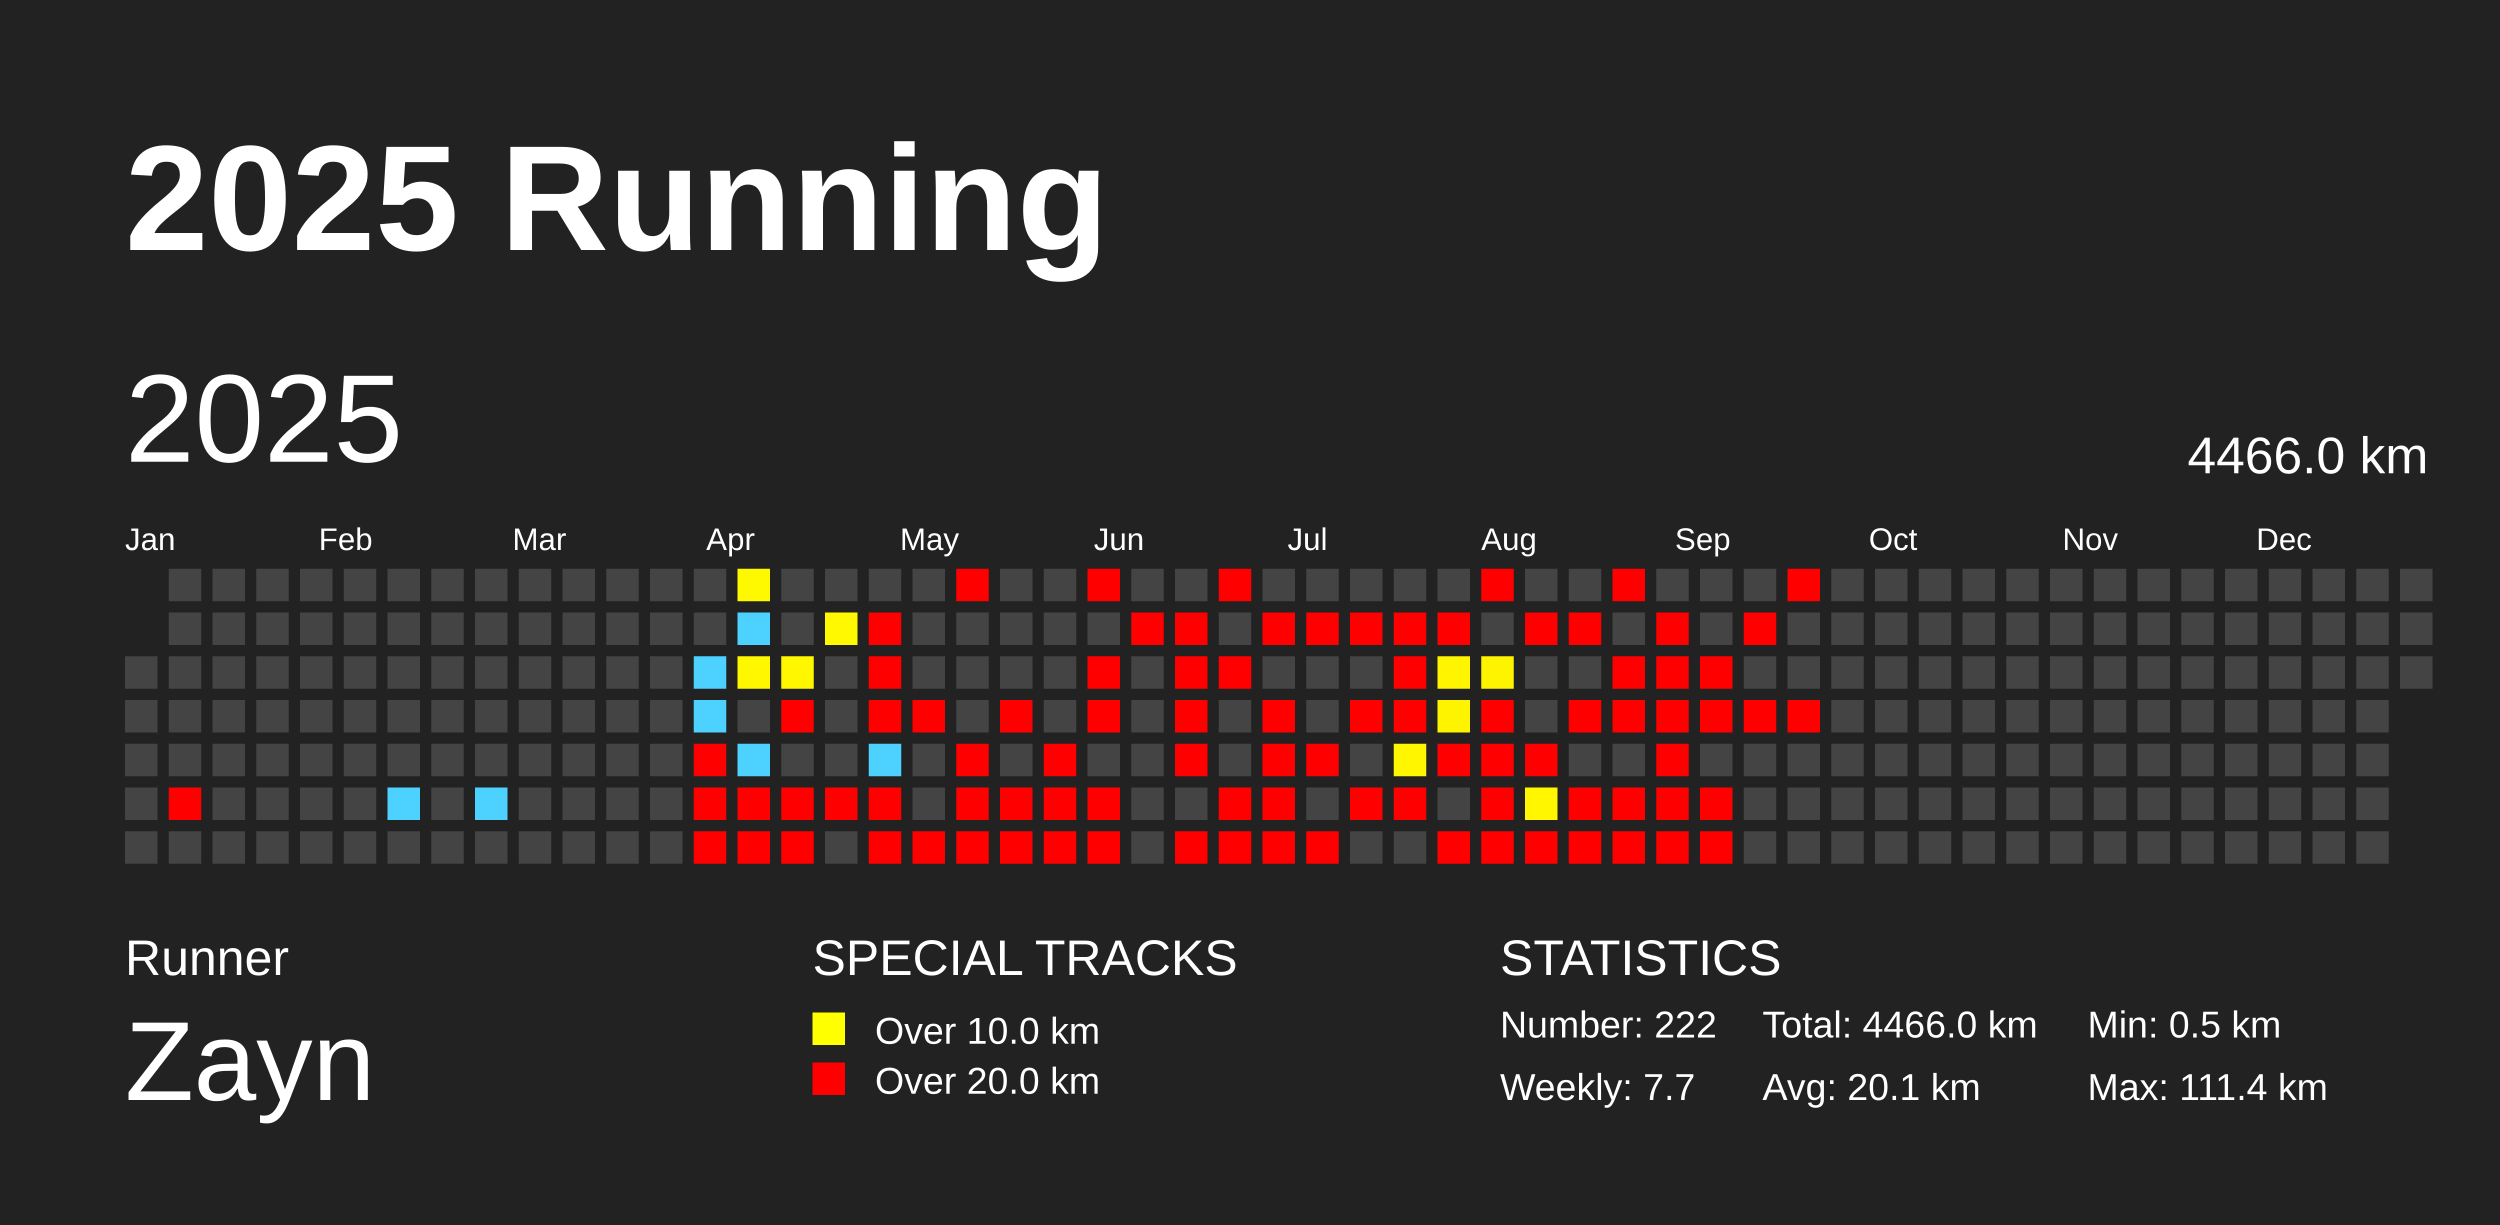
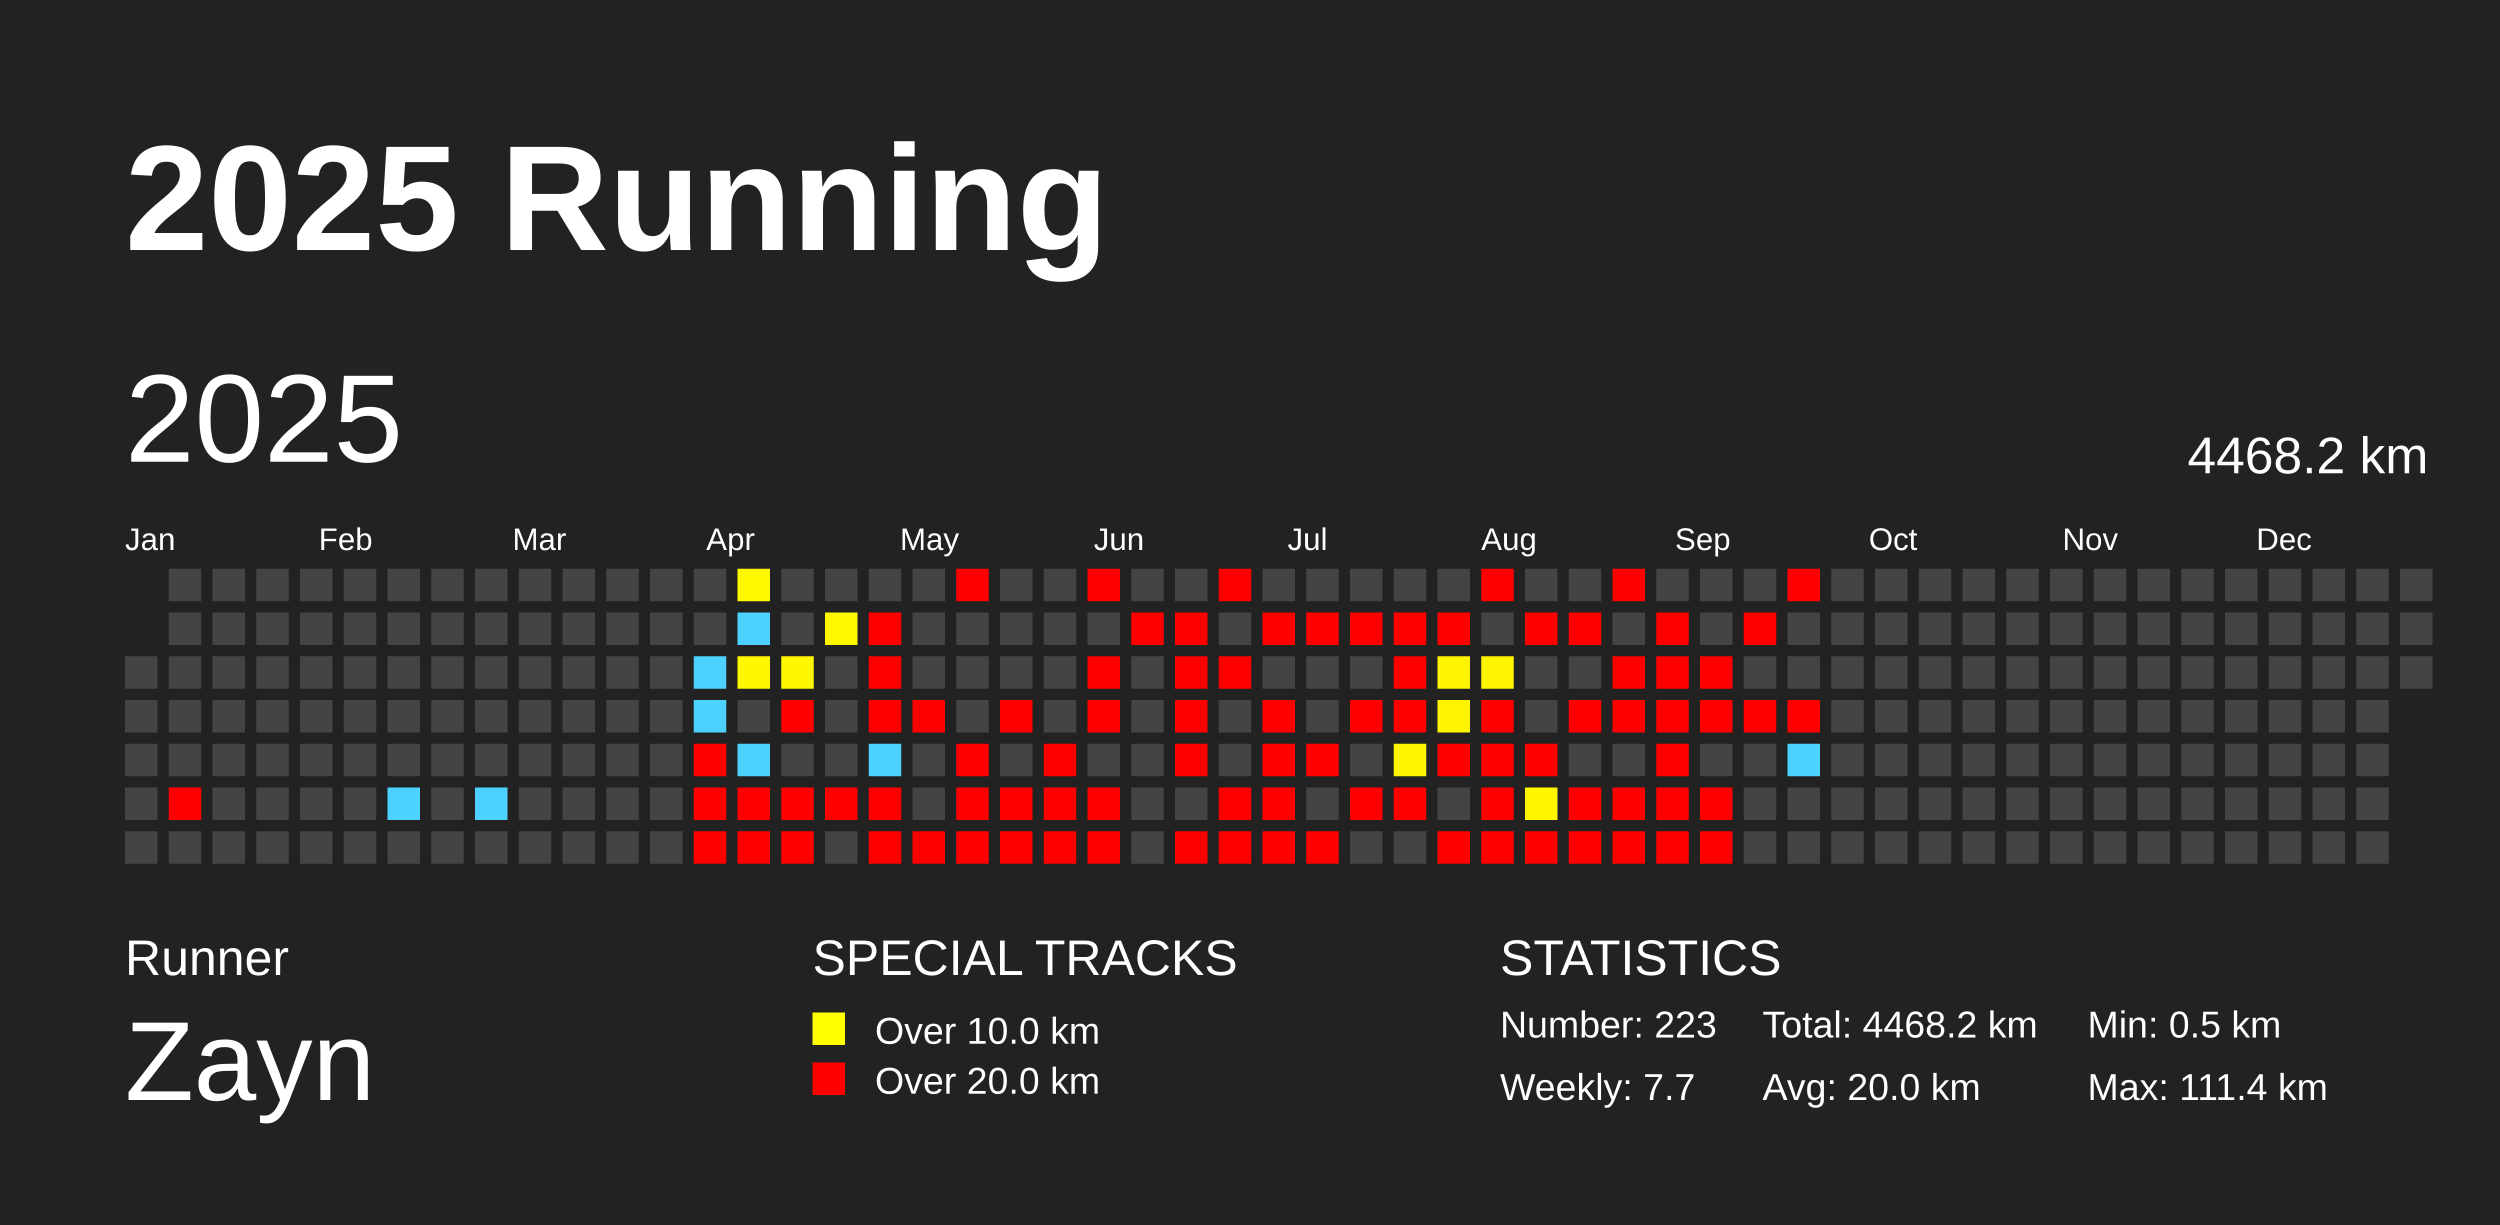
<svg xmlns="http://www.w3.org/2000/svg" baseProfile="full" height="98mm" version="1.1" viewBox="0,0,200,98" width="200mm">
  <defs />
  <rect fill="#222222" height="98" width="200" x="0" y="0" />
  <text fill="#FFFFFF" style="font-size:12px; font-family:Arial; font-weight:bold;" x="10" y="20">2025 Running</text>
  <text fill="#FFFFFF" style="font-size:4px; font-family:Arial" x="10" y="78">Runner</text>
  <text fill="#FFFFFF" style="font-size:9px; font-family:Arial" x="10" y="88">Zayn</text>
  <text fill="#FFFFFF" style="font-size:4px; font-family:Arial" x="65" y="78">SPECIAL TRACKS</text>
  <rect fill="yellow" height="2.6" width="2.6" x="65" y="81" />
  <text fill="#FFFFFF" style="font-size:3px; font-family:Arial" x="70" y="83.5">Over 10.0 km</text>
  <rect fill="red" height="2.6" width="2.6" x="65" y="85" />
  <text fill="#FFFFFF" style="font-size:3px; font-family:Arial" x="70" y="87.5">Over 20.0 km</text>
  <text fill="#FFFFFF" style="font-size:4px; font-family:Arial" x="120" y="78">STATISTICS</text>
-   <text fill="#FFFFFF" style="font-size:3px; font-family:Arial" x="120" y="83">Number: 222</text>
+   <text fill="#FFFFFF" style="font-size:3px; font-family:Arial" x="120" y="83">Number: 223</text>
  <text fill="#FFFFFF" style="font-size:3px; font-family:Arial" x="120" y="88">Weekly: 7.7</text>
-   <text fill="#FFFFFF" style="font-size:3px; font-family:Arial" x="141" y="83">Total: 4466.0 km</text>
-   <text fill="#FFFFFF" style="font-size:3px; font-family:Arial" x="141" y="88">Avg: 20.1 km</text>
+   <text fill="#FFFFFF" style="font-size:3px; font-family:Arial" x="141" y="83">Total: 4468.2 km</text>
+   <text fill="#FFFFFF" style="font-size:3px; font-family:Arial" x="141" y="88">Avg: 20.0 km</text>
  <text fill="#FFFFFF" style="font-size:3px; font-family:Arial" x="167" y="83">Min: 0.5 km</text>
  <text fill="#FFFFFF" style="font-size:3px; font-family:Arial" x="167" y="88">Max: 111.4 km</text>
  <text dominant-baseline="hanging" fill="#FFFFFF" style="font-size:10.0px; font-family:Arial;" x="10" y="30">2025</text>
-   <text dominant-baseline="hanging" fill="#FFFFFF" style="font-size:4.125px; font-family:Arial;" x="175" y="35">4466.0 km</text>
+   <text dominant-baseline="hanging" fill="#FFFFFF" style="font-size:4.125px; font-family:Arial;" x="175" y="35">4468.2 km</text>
  <text fill="#FFFFFF" style="font-size:2.5px; font-family:Arial" x="10.0" y="44">Jan</text>
  <text fill="#FFFFFF" style="font-size:2.5px; font-family:Arial" x="25.5" y="44">Feb</text>
  <text fill="#FFFFFF" style="font-size:2.5px; font-family:Arial" x="41.0" y="44">Mar</text>
  <text fill="#FFFFFF" style="font-size:2.5px; font-family:Arial" x="56.5" y="44">Apr</text>
  <text fill="#FFFFFF" style="font-size:2.5px; font-family:Arial" x="72.0" y="44">May</text>
  <text fill="#FFFFFF" style="font-size:2.5px; font-family:Arial" x="87.5" y="44">Jun</text>
  <text fill="#FFFFFF" style="font-size:2.5px; font-family:Arial" x="103.0" y="44">Jul</text>
  <text fill="#FFFFFF" style="font-size:2.5px; font-family:Arial" x="118.5" y="44">Aug</text>
  <text fill="#FFFFFF" style="font-size:2.5px; font-family:Arial" x="134.0" y="44">Sep</text>
  <text fill="#FFFFFF" style="font-size:2.5px; font-family:Arial" x="149.5" y="44">Oct</text>
  <text fill="#FFFFFF" style="font-size:2.5px; font-family:Arial" x="165.0" y="44">Nov</text>
  <text fill="#FFFFFF" style="font-size:2.5px; font-family:Arial" x="180.5" y="44">Dec</text>
  <rect fill="#444444" height="2.6" width="2.6" x="10.0" y="52.5" />
  <rect fill="#444444" height="2.6" width="2.6" x="10.0" y="56.0" />
  <rect fill="#444444" height="2.6" width="2.6" x="10.0" y="59.5" />
  <rect fill="#444444" height="2.6" width="2.6" x="10.0" y="63.0" />
  <rect fill="#444444" height="2.6" width="2.6" x="10.0" y="66.5" />
  <rect fill="#444444" height="2.6" width="2.6" x="13.5" y="45.5" />
  <rect fill="#444444" height="2.6" width="2.6" x="13.5" y="49.0" />
  <rect fill="#444444" height="2.6" width="2.6" x="13.5" y="52.5" />
  <rect fill="#444444" height="2.6" width="2.6" x="13.5" y="56.0" />
  <rect fill="#444444" height="2.6" width="2.6" x="13.5" y="59.5" />
  <rect fill="red" height="2.6" width="2.6" x="13.5" y="63.0" />
  <rect fill="#444444" height="2.6" width="2.6" x="13.5" y="66.5" />
  <rect fill="#444444" height="2.6" width="2.6" x="17.0" y="45.5" />
  <rect fill="#444444" height="2.6" width="2.6" x="17.0" y="49.0" />
  <rect fill="#444444" height="2.6" width="2.6" x="17.0" y="52.5" />
  <rect fill="#444444" height="2.6" width="2.6" x="17.0" y="56.0" />
  <rect fill="#444444" height="2.6" width="2.6" x="17.0" y="59.5" />
  <rect fill="#444444" height="2.6" width="2.6" x="17.0" y="63.0" />
  <rect fill="#444444" height="2.6" width="2.6" x="17.0" y="66.5" />
  <rect fill="#444444" height="2.6" width="2.6" x="20.5" y="45.5" />
  <rect fill="#444444" height="2.6" width="2.6" x="20.5" y="49.0" />
  <rect fill="#444444" height="2.6" width="2.6" x="20.5" y="52.5" />
  <rect fill="#444444" height="2.6" width="2.6" x="20.5" y="56.0" />
  <rect fill="#444444" height="2.6" width="2.6" x="20.5" y="59.5" />
  <rect fill="#444444" height="2.6" width="2.6" x="20.5" y="63.0" />
  <rect fill="#444444" height="2.6" width="2.6" x="20.5" y="66.5" />
  <rect fill="#444444" height="2.6" width="2.6" x="24.0" y="45.5" />
  <rect fill="#444444" height="2.6" width="2.6" x="24.0" y="49.0" />
  <rect fill="#444444" height="2.6" width="2.6" x="24.0" y="52.5" />
  <rect fill="#444444" height="2.6" width="2.6" x="24.0" y="56.0" />
  <rect fill="#444444" height="2.6" width="2.6" x="24.0" y="59.5" />
  <rect fill="#444444" height="2.6" width="2.6" x="24.0" y="63.0" />
  <rect fill="#444444" height="2.6" width="2.6" x="24.0" y="66.5" />
  <rect fill="#444444" height="2.6" width="2.6" x="27.5" y="45.5" />
  <rect fill="#444444" height="2.6" width="2.6" x="27.5" y="49.0" />
  <rect fill="#444444" height="2.6" width="2.6" x="27.5" y="52.5" />
  <rect fill="#444444" height="2.6" width="2.6" x="27.5" y="56.0" />
  <rect fill="#444444" height="2.6" width="2.6" x="27.5" y="59.5" />
  <rect fill="#444444" height="2.6" width="2.6" x="27.5" y="63.0" />
  <rect fill="#444444" height="2.6" width="2.6" x="27.5" y="66.5" />
  <rect fill="#444444" height="2.6" width="2.6" x="31.0" y="45.5" />
  <rect fill="#444444" height="2.6" width="2.6" x="31.0" y="49.0" />
  <rect fill="#444444" height="2.6" width="2.6" x="31.0" y="52.5" />
  <rect fill="#444444" height="2.6" width="2.6" x="31.0" y="56.0" />
  <rect fill="#444444" height="2.6" width="2.6" x="31.0" y="59.5" />
  <rect fill="#4dd2ff" height="2.6" width="2.6" x="31.0" y="63.0" />
  <rect fill="#444444" height="2.6" width="2.6" x="31.0" y="66.5" />
  <rect fill="#444444" height="2.6" width="2.6" x="34.5" y="45.5" />
  <rect fill="#444444" height="2.6" width="2.6" x="34.5" y="49.0" />
  <rect fill="#444444" height="2.6" width="2.6" x="34.5" y="52.5" />
  <rect fill="#444444" height="2.6" width="2.6" x="34.5" y="56.0" />
  <rect fill="#444444" height="2.6" width="2.6" x="34.5" y="59.5" />
  <rect fill="#444444" height="2.6" width="2.6" x="34.5" y="63.0" />
  <rect fill="#444444" height="2.6" width="2.6" x="34.5" y="66.5" />
  <rect fill="#444444" height="2.6" width="2.6" x="38.0" y="45.5" />
  <rect fill="#444444" height="2.6" width="2.6" x="38.0" y="49.0" />
  <rect fill="#444444" height="2.6" width="2.6" x="38.0" y="52.5" />
  <rect fill="#444444" height="2.6" width="2.6" x="38.0" y="56.0" />
  <rect fill="#444444" height="2.6" width="2.6" x="38.0" y="59.5" />
  <rect fill="#4dd2ff" height="2.6" width="2.6" x="38.0" y="63.0" />
  <rect fill="#444444" height="2.6" width="2.6" x="38.0" y="66.5" />
  <rect fill="#444444" height="2.6" width="2.6" x="41.5" y="45.5" />
  <rect fill="#444444" height="2.6" width="2.6" x="41.5" y="49.0" />
  <rect fill="#444444" height="2.6" width="2.6" x="41.5" y="52.5" />
  <rect fill="#444444" height="2.6" width="2.6" x="41.5" y="56.0" />
  <rect fill="#444444" height="2.6" width="2.6" x="41.5" y="59.5" />
  <rect fill="#444444" height="2.6" width="2.6" x="41.5" y="63.0" />
  <rect fill="#444444" height="2.6" width="2.6" x="41.5" y="66.5" />
  <rect fill="#444444" height="2.6" width="2.6" x="45.0" y="45.5" />
  <rect fill="#444444" height="2.6" width="2.6" x="45.0" y="49.0" />
  <rect fill="#444444" height="2.6" width="2.6" x="45.0" y="52.5" />
  <rect fill="#444444" height="2.6" width="2.6" x="45.0" y="56.0" />
  <rect fill="#444444" height="2.6" width="2.6" x="45.0" y="59.5" />
  <rect fill="#444444" height="2.6" width="2.6" x="45.0" y="63.0" />
  <rect fill="#444444" height="2.6" width="2.6" x="45.0" y="66.5" />
  <rect fill="#444444" height="2.6" width="2.6" x="48.5" y="45.5" />
  <rect fill="#444444" height="2.6" width="2.6" x="48.5" y="49.0" />
  <rect fill="#444444" height="2.6" width="2.6" x="48.5" y="52.5" />
  <rect fill="#444444" height="2.6" width="2.6" x="48.5" y="56.0" />
  <rect fill="#444444" height="2.6" width="2.6" x="48.5" y="59.5" />
  <rect fill="#444444" height="2.6" width="2.6" x="48.5" y="63.0" />
  <rect fill="#444444" height="2.6" width="2.6" x="48.5" y="66.5" />
  <rect fill="#444444" height="2.6" width="2.6" x="52.0" y="45.5" />
  <rect fill="#444444" height="2.6" width="2.6" x="52.0" y="49.0" />
  <rect fill="#444444" height="2.6" width="2.6" x="52.0" y="52.5" />
  <rect fill="#444444" height="2.6" width="2.6" x="52.0" y="56.0" />
  <rect fill="#444444" height="2.6" width="2.6" x="52.0" y="59.5" />
  <rect fill="#444444" height="2.6" width="2.6" x="52.0" y="63.0" />
  <rect fill="#444444" height="2.6" width="2.6" x="52.0" y="66.5" />
  <rect fill="#444444" height="2.6" width="2.6" x="55.5" y="45.5" />
  <rect fill="#444444" height="2.6" width="2.6" x="55.5" y="49.0" />
  <rect fill="#4dd2ff" height="2.6" width="2.6" x="55.5" y="52.5" />
  <rect fill="#4dd2ff" height="2.6" width="2.6" x="55.5" y="56.0" />
  <rect fill="red" height="2.6" width="2.6" x="55.5" y="59.5" />
  <rect fill="red" height="2.6" width="2.6" x="55.5" y="63.0" />
  <rect fill="red" height="2.6" width="2.6" x="55.5" y="66.5" />
  <rect fill="#fff900" height="2.6" width="2.6" x="59.0" y="45.5" />
  <rect fill="#4dd2ff" height="2.6" width="2.6" x="59.0" y="49.0" />
  <rect fill="#fff700" height="2.6" width="2.6" x="59.0" y="52.5" />
  <rect fill="#444444" height="2.6" width="2.6" x="59.0" y="56.0" />
  <rect fill="#4dd2ff" height="2.6" width="2.6" x="59.0" y="59.5" />
  <rect fill="red" height="2.6" width="2.6" x="59.0" y="63.0" />
  <rect fill="red" height="2.6" width="2.6" x="59.0" y="66.5" />
  <rect fill="#444444" height="2.6" width="2.6" x="62.5" y="45.5" />
  <rect fill="#444444" height="2.6" width="2.6" x="62.5" y="49.0" />
  <rect fill="#fff700" height="2.6" width="2.6" x="62.5" y="52.5" />
  <rect fill="red" height="2.6" width="2.6" x="62.5" y="56.0" />
  <rect fill="#444444" height="2.6" width="2.6" x="62.5" y="59.5" />
  <rect fill="red" height="2.6" width="2.6" x="62.5" y="63.0" />
  <rect fill="red" height="2.6" width="2.6" x="62.5" y="66.5" />
  <rect fill="#444444" height="2.6" width="2.6" x="66.0" y="45.5" />
  <rect fill="#fff800" height="2.6" width="2.6" x="66.0" y="49.0" />
  <rect fill="#444444" height="2.6" width="2.6" x="66.0" y="52.5" />
  <rect fill="#444444" height="2.6" width="2.6" x="66.0" y="56.0" />
  <rect fill="#444444" height="2.6" width="2.6" x="66.0" y="59.5" />
  <rect fill="red" height="2.6" width="2.6" x="66.0" y="63.0" />
  <rect fill="#444444" height="2.6" width="2.6" x="66.0" y="66.5" />
  <rect fill="#444444" height="2.6" width="2.6" x="69.5" y="45.5" />
  <rect fill="red" height="2.6" width="2.6" x="69.5" y="49.0" />
  <rect fill="red" height="2.6" width="2.6" x="69.5" y="52.5" />
  <rect fill="red" height="2.6" width="2.6" x="69.5" y="56.0" />
  <rect fill="#4dd2ff" height="2.6" width="2.6" x="69.5" y="59.5" />
  <rect fill="red" height="2.6" width="2.6" x="69.5" y="63.0" />
  <rect fill="red" height="2.6" width="2.6" x="69.5" y="66.5" />
  <rect fill="#444444" height="2.6" width="2.6" x="73.0" y="45.5" />
  <rect fill="#444444" height="2.6" width="2.6" x="73.0" y="49.0" />
  <rect fill="#444444" height="2.6" width="2.6" x="73.0" y="52.5" />
  <rect fill="red" height="2.6" width="2.6" x="73.0" y="56.0" />
  <rect fill="#444444" height="2.6" width="2.6" x="73.0" y="59.5" />
  <rect fill="#444444" height="2.6" width="2.6" x="73.0" y="63.0" />
  <rect fill="red" height="2.6" width="2.6" x="73.0" y="66.5" />
  <rect fill="red" height="2.6" width="2.6" x="76.5" y="45.5" />
  <rect fill="#444444" height="2.6" width="2.6" x="76.5" y="49.0" />
  <rect fill="#444444" height="2.6" width="2.6" x="76.5" y="52.5" />
  <rect fill="#444444" height="2.6" width="2.6" x="76.5" y="56.0" />
  <rect fill="red" height="2.6" width="2.6" x="76.5" y="59.5" />
  <rect fill="red" height="2.6" width="2.6" x="76.5" y="63.0" />
  <rect fill="red" height="2.6" width="2.6" x="76.5" y="66.5" />
  <rect fill="#444444" height="2.6" width="2.6" x="80.0" y="45.5" />
  <rect fill="#444444" height="2.6" width="2.6" x="80.0" y="49.0" />
  <rect fill="#444444" height="2.6" width="2.6" x="80.0" y="52.5" />
  <rect fill="red" height="2.6" width="2.6" x="80.0" y="56.0" />
  <rect fill="#444444" height="2.6" width="2.6" x="80.0" y="59.5" />
  <rect fill="red" height="2.6" width="2.6" x="80.0" y="63.0" />
  <rect fill="red" height="2.6" width="2.6" x="80.0" y="66.5" />
  <rect fill="#444444" height="2.6" width="2.6" x="83.5" y="45.5" />
  <rect fill="#444444" height="2.6" width="2.6" x="83.5" y="49.0" />
  <rect fill="#444444" height="2.6" width="2.6" x="83.5" y="52.5" />
  <rect fill="#444444" height="2.6" width="2.6" x="83.5" y="56.0" />
  <rect fill="red" height="2.6" width="2.6" x="83.5" y="59.5" />
  <rect fill="red" height="2.6" width="2.6" x="83.5" y="63.0" />
  <rect fill="red" height="2.6" width="2.6" x="83.5" y="66.5" />
  <rect fill="red" height="2.6" width="2.6" x="87.0" y="45.5" />
  <rect fill="#444444" height="2.6" width="2.6" x="87.0" y="49.0" />
  <rect fill="red" height="2.6" width="2.6" x="87.0" y="52.5" />
  <rect fill="red" height="2.6" width="2.6" x="87.0" y="56.0" />
  <rect fill="#444444" height="2.6" width="2.6" x="87.0" y="59.5" />
  <rect fill="red" height="2.6" width="2.6" x="87.0" y="63.0" />
  <rect fill="red" height="2.6" width="2.6" x="87.0" y="66.5" />
  <rect fill="#444444" height="2.6" width="2.6" x="90.5" y="45.5" />
  <rect fill="red" height="2.6" width="2.6" x="90.5" y="49.0" />
  <rect fill="#444444" height="2.6" width="2.6" x="90.5" y="52.5" />
  <rect fill="#444444" height="2.6" width="2.6" x="90.5" y="56.0" />
  <rect fill="#444444" height="2.6" width="2.6" x="90.5" y="59.5" />
  <rect fill="#444444" height="2.6" width="2.6" x="90.5" y="63.0" />
  <rect fill="#444444" height="2.6" width="2.6" x="90.5" y="66.5" />
  <rect fill="#444444" height="2.6" width="2.6" x="94.0" y="45.5" />
  <rect fill="red" height="2.6" width="2.6" x="94.0" y="49.0" />
  <rect fill="red" height="2.6" width="2.6" x="94.0" y="52.5" />
  <rect fill="red" height="2.6" width="2.6" x="94.0" y="56.0" />
  <rect fill="red" height="2.6" width="2.6" x="94.0" y="59.5" />
  <rect fill="#444444" height="2.6" width="2.6" x="94.0" y="63.0" />
  <rect fill="red" height="2.6" width="2.6" x="94.0" y="66.5" />
  <rect fill="red" height="2.6" width="2.6" x="97.5" y="45.5" />
  <rect fill="#444444" height="2.6" width="2.6" x="97.5" y="49.0" />
  <rect fill="red" height="2.6" width="2.6" x="97.5" y="52.5" />
  <rect fill="#444444" height="2.6" width="2.6" x="97.5" y="56.0" />
  <rect fill="#444444" height="2.6" width="2.6" x="97.5" y="59.5" />
  <rect fill="red" height="2.6" width="2.6" x="97.5" y="63.0" />
  <rect fill="red" height="2.6" width="2.6" x="97.5" y="66.5" />
  <rect fill="#444444" height="2.6" width="2.6" x="101.0" y="45.5" />
  <rect fill="red" height="2.6" width="2.6" x="101.0" y="49.0" />
  <rect fill="#444444" height="2.6" width="2.6" x="101.0" y="52.5" />
  <rect fill="red" height="2.6" width="2.6" x="101.0" y="56.0" />
  <rect fill="red" height="2.6" width="2.6" x="101.0" y="59.5" />
  <rect fill="red" height="2.6" width="2.6" x="101.0" y="63.0" />
  <rect fill="red" height="2.6" width="2.6" x="101.0" y="66.5" />
  <rect fill="#444444" height="2.6" width="2.6" x="104.5" y="45.5" />
  <rect fill="red" height="2.6" width="2.6" x="104.5" y="49.0" />
  <rect fill="#444444" height="2.6" width="2.6" x="104.5" y="52.5" />
  <rect fill="#444444" height="2.6" width="2.6" x="104.5" y="56.0" />
  <rect fill="red" height="2.6" width="2.6" x="104.5" y="59.5" />
  <rect fill="#444444" height="2.6" width="2.6" x="104.5" y="63.0" />
  <rect fill="red" height="2.6" width="2.6" x="104.5" y="66.5" />
  <rect fill="#444444" height="2.6" width="2.6" x="108.0" y="45.5" />
  <rect fill="red" height="2.6" width="2.6" x="108.0" y="49.0" />
  <rect fill="#444444" height="2.6" width="2.6" x="108.0" y="52.5" />
  <rect fill="red" height="2.6" width="2.6" x="108.0" y="56.0" />
  <rect fill="#444444" height="2.6" width="2.6" x="108.0" y="59.5" />
  <rect fill="red" height="2.6" width="2.6" x="108.0" y="63.0" />
  <rect fill="#444444" height="2.6" width="2.6" x="108.0" y="66.5" />
  <rect fill="#444444" height="2.6" width="2.6" x="111.5" y="45.5" />
  <rect fill="red" height="2.6" width="2.6" x="111.5" y="49.0" />
  <rect fill="red" height="2.6" width="2.6" x="111.5" y="52.5" />
  <rect fill="red" height="2.6" width="2.6" x="111.5" y="56.0" />
  <rect fill="#fff600" height="2.6" width="2.6" x="111.5" y="59.5" />
  <rect fill="red" height="2.6" width="2.6" x="111.5" y="63.0" />
  <rect fill="#444444" height="2.6" width="2.6" x="111.5" y="66.5" />
  <rect fill="#444444" height="2.6" width="2.6" x="115.0" y="45.5" />
  <rect fill="red" height="2.6" width="2.6" x="115.0" y="49.0" />
  <rect fill="#fff500" height="2.6" width="2.6" x="115.0" y="52.5" />
  <rect fill="#fff400" height="2.6" width="2.6" x="115.0" y="56.0" />
  <rect fill="red" height="2.6" width="2.6" x="115.0" y="59.5" />
  <rect fill="#444444" height="2.6" width="2.6" x="115.0" y="63.0" />
  <rect fill="red" height="2.6" width="2.6" x="115.0" y="66.5" />
  <rect fill="red" height="2.6" width="2.6" x="118.5" y="45.5" />
  <rect fill="#444444" height="2.6" width="2.6" x="118.5" y="49.0" />
  <rect fill="#fff400" height="2.6" width="2.6" x="118.5" y="52.5" />
  <rect fill="red" height="2.6" width="2.6" x="118.5" y="56.0" />
  <rect fill="red" height="2.6" width="2.6" x="118.5" y="59.5" />
  <rect fill="red" height="2.6" width="2.6" x="118.5" y="63.0" />
  <rect fill="red" height="2.6" width="2.6" x="118.5" y="66.5" />
  <rect fill="#444444" height="2.6" width="2.6" x="122.0" y="45.5" />
  <rect fill="red" height="2.6" width="2.6" x="122.0" y="49.0" />
  <rect fill="#444444" height="2.6" width="2.6" x="122.0" y="52.5" />
  <rect fill="#444444" height="2.6" width="2.6" x="122.0" y="56.0" />
  <rect fill="red" height="2.6" width="2.6" x="122.0" y="59.5" />
  <rect fill="#fff600" height="2.6" width="2.6" x="122.0" y="63.0" />
  <rect fill="red" height="2.6" width="2.6" x="122.0" y="66.5" />
  <rect fill="#444444" height="2.6" width="2.6" x="125.5" y="45.5" />
  <rect fill="red" height="2.6" width="2.6" x="125.5" y="49.0" />
  <rect fill="#444444" height="2.6" width="2.6" x="125.5" y="52.5" />
  <rect fill="red" height="2.6" width="2.6" x="125.5" y="56.0" />
  <rect fill="#444444" height="2.6" width="2.6" x="125.5" y="59.5" />
  <rect fill="red" height="2.6" width="2.6" x="125.5" y="63.0" />
  <rect fill="red" height="2.6" width="2.6" x="125.5" y="66.5" />
  <rect fill="red" height="2.6" width="2.6" x="129.0" y="45.5" />
  <rect fill="#444444" height="2.6" width="2.6" x="129.0" y="49.0" />
  <rect fill="red" height="2.6" width="2.6" x="129.0" y="52.5" />
  <rect fill="red" height="2.6" width="2.6" x="129.0" y="56.0" />
  <rect fill="#444444" height="2.6" width="2.6" x="129.0" y="59.5" />
  <rect fill="red" height="2.6" width="2.6" x="129.0" y="63.0" />
  <rect fill="red" height="2.6" width="2.6" x="129.0" y="66.5" />
  <rect fill="#444444" height="2.6" width="2.6" x="132.5" y="45.5" />
  <rect fill="red" height="2.6" width="2.6" x="132.5" y="49.0" />
  <rect fill="red" height="2.6" width="2.6" x="132.5" y="52.5" />
  <rect fill="red" height="2.6" width="2.6" x="132.5" y="56.0" />
  <rect fill="red" height="2.6" width="2.6" x="132.5" y="59.5" />
  <rect fill="red" height="2.6" width="2.6" x="132.5" y="63.0" />
  <rect fill="red" height="2.6" width="2.6" x="132.5" y="66.5" />
  <rect fill="#444444" height="2.6" width="2.6" x="136.0" y="45.5" />
  <rect fill="#444444" height="2.6" width="2.6" x="136.0" y="49.0" />
  <rect fill="red" height="2.6" width="2.6" x="136.0" y="52.5" />
  <rect fill="red" height="2.6" width="2.6" x="136.0" y="56.0" />
  <rect fill="#444444" height="2.6" width="2.6" x="136.0" y="59.5" />
  <rect fill="red" height="2.6" width="2.6" x="136.0" y="63.0" />
  <rect fill="red" height="2.6" width="2.6" x="136.0" y="66.5" />
  <rect fill="#444444" height="2.6" width="2.6" x="139.5" y="45.5" />
  <rect fill="red" height="2.6" width="2.6" x="139.5" y="49.0" />
  <rect fill="#444444" height="2.6" width="2.6" x="139.5" y="52.5" />
  <rect fill="red" height="2.6" width="2.6" x="139.5" y="56.0" />
  <rect fill="#444444" height="2.6" width="2.6" x="139.5" y="59.5" />
  <rect fill="#444444" height="2.6" width="2.6" x="139.5" y="63.0" />
  <rect fill="#444444" height="2.6" width="2.6" x="139.5" y="66.5" />
  <rect fill="red" height="2.6" width="2.6" x="143.0" y="45.5" />
  <rect fill="#444444" height="2.6" width="2.6" x="143.0" y="49.0" />
  <rect fill="#444444" height="2.6" width="2.6" x="143.0" y="52.5" />
  <rect fill="red" height="2.6" width="2.6" x="143.0" y="56.0" />
-   <rect fill="#444444" height="2.6" width="2.6" x="143.0" y="59.5" />
+   <rect fill="#4dd2ff" height="2.6" width="2.6" x="143.0" y="59.5" />
  <rect fill="#444444" height="2.6" width="2.6" x="143.0" y="63.0" />
  <rect fill="#444444" height="2.6" width="2.6" x="143.0" y="66.5" />
  <rect fill="#444444" height="2.6" width="2.6" x="146.5" y="45.5" />
  <rect fill="#444444" height="2.6" width="2.6" x="146.5" y="49.0" />
  <rect fill="#444444" height="2.6" width="2.6" x="146.5" y="52.5" />
  <rect fill="#444444" height="2.6" width="2.6" x="146.5" y="56.0" />
  <rect fill="#444444" height="2.6" width="2.6" x="146.5" y="59.5" />
  <rect fill="#444444" height="2.6" width="2.6" x="146.5" y="63.0" />
  <rect fill="#444444" height="2.6" width="2.6" x="146.5" y="66.5" />
  <rect fill="#444444" height="2.6" width="2.6" x="150.0" y="45.5" />
  <rect fill="#444444" height="2.6" width="2.6" x="150.0" y="49.0" />
  <rect fill="#444444" height="2.6" width="2.6" x="150.0" y="52.5" />
  <rect fill="#444444" height="2.6" width="2.6" x="150.0" y="56.0" />
  <rect fill="#444444" height="2.6" width="2.6" x="150.0" y="59.5" />
  <rect fill="#444444" height="2.6" width="2.6" x="150.0" y="63.0" />
  <rect fill="#444444" height="2.6" width="2.6" x="150.0" y="66.5" />
  <rect fill="#444444" height="2.6" width="2.6" x="153.5" y="45.5" />
  <rect fill="#444444" height="2.6" width="2.6" x="153.5" y="49.0" />
  <rect fill="#444444" height="2.6" width="2.6" x="153.5" y="52.5" />
  <rect fill="#444444" height="2.6" width="2.6" x="153.5" y="56.0" />
  <rect fill="#444444" height="2.6" width="2.6" x="153.5" y="59.5" />
  <rect fill="#444444" height="2.6" width="2.6" x="153.5" y="63.0" />
  <rect fill="#444444" height="2.6" width="2.6" x="153.5" y="66.5" />
  <rect fill="#444444" height="2.6" width="2.6" x="157.0" y="45.5" />
  <rect fill="#444444" height="2.6" width="2.6" x="157.0" y="49.0" />
  <rect fill="#444444" height="2.6" width="2.6" x="157.0" y="52.5" />
  <rect fill="#444444" height="2.6" width="2.6" x="157.0" y="56.0" />
  <rect fill="#444444" height="2.6" width="2.6" x="157.0" y="59.5" />
  <rect fill="#444444" height="2.6" width="2.6" x="157.0" y="63.0" />
  <rect fill="#444444" height="2.6" width="2.6" x="157.0" y="66.5" />
  <rect fill="#444444" height="2.6" width="2.6" x="160.5" y="45.5" />
  <rect fill="#444444" height="2.6" width="2.6" x="160.5" y="49.0" />
  <rect fill="#444444" height="2.6" width="2.6" x="160.5" y="52.5" />
  <rect fill="#444444" height="2.6" width="2.6" x="160.5" y="56.0" />
  <rect fill="#444444" height="2.6" width="2.6" x="160.5" y="59.5" />
  <rect fill="#444444" height="2.6" width="2.6" x="160.5" y="63.0" />
  <rect fill="#444444" height="2.6" width="2.6" x="160.5" y="66.5" />
  <rect fill="#444444" height="2.6" width="2.6" x="164.0" y="45.5" />
  <rect fill="#444444" height="2.6" width="2.6" x="164.0" y="49.0" />
  <rect fill="#444444" height="2.6" width="2.6" x="164.0" y="52.5" />
  <rect fill="#444444" height="2.6" width="2.6" x="164.0" y="56.0" />
  <rect fill="#444444" height="2.6" width="2.6" x="164.0" y="59.5" />
  <rect fill="#444444" height="2.6" width="2.6" x="164.0" y="63.0" />
  <rect fill="#444444" height="2.6" width="2.6" x="164.0" y="66.5" />
  <rect fill="#444444" height="2.6" width="2.6" x="167.5" y="45.5" />
  <rect fill="#444444" height="2.6" width="2.6" x="167.5" y="49.0" />
  <rect fill="#444444" height="2.6" width="2.6" x="167.5" y="52.5" />
  <rect fill="#444444" height="2.6" width="2.6" x="167.5" y="56.0" />
  <rect fill="#444444" height="2.6" width="2.6" x="167.5" y="59.5" />
  <rect fill="#444444" height="2.6" width="2.6" x="167.5" y="63.0" />
  <rect fill="#444444" height="2.6" width="2.6" x="167.5" y="66.5" />
  <rect fill="#444444" height="2.6" width="2.6" x="171.0" y="45.5" />
  <rect fill="#444444" height="2.6" width="2.6" x="171.0" y="49.0" />
  <rect fill="#444444" height="2.6" width="2.6" x="171.0" y="52.5" />
  <rect fill="#444444" height="2.6" width="2.6" x="171.0" y="56.0" />
  <rect fill="#444444" height="2.6" width="2.6" x="171.0" y="59.5" />
  <rect fill="#444444" height="2.6" width="2.6" x="171.0" y="63.0" />
  <rect fill="#444444" height="2.6" width="2.6" x="171.0" y="66.5" />
  <rect fill="#444444" height="2.6" width="2.6" x="174.5" y="45.5" />
  <rect fill="#444444" height="2.6" width="2.6" x="174.5" y="49.0" />
  <rect fill="#444444" height="2.6" width="2.6" x="174.5" y="52.5" />
  <rect fill="#444444" height="2.6" width="2.6" x="174.5" y="56.0" />
  <rect fill="#444444" height="2.6" width="2.6" x="174.5" y="59.5" />
  <rect fill="#444444" height="2.6" width="2.6" x="174.5" y="63.0" />
  <rect fill="#444444" height="2.6" width="2.6" x="174.5" y="66.5" />
  <rect fill="#444444" height="2.6" width="2.6" x="178.0" y="45.5" />
  <rect fill="#444444" height="2.6" width="2.6" x="178.0" y="49.0" />
  <rect fill="#444444" height="2.6" width="2.6" x="178.0" y="52.5" />
  <rect fill="#444444" height="2.6" width="2.6" x="178.0" y="56.0" />
  <rect fill="#444444" height="2.6" width="2.6" x="178.0" y="59.5" />
  <rect fill="#444444" height="2.6" width="2.6" x="178.0" y="63.0" />
  <rect fill="#444444" height="2.6" width="2.6" x="178.0" y="66.5" />
  <rect fill="#444444" height="2.6" width="2.6" x="181.5" y="45.5" />
  <rect fill="#444444" height="2.6" width="2.6" x="181.5" y="49.0" />
  <rect fill="#444444" height="2.6" width="2.6" x="181.5" y="52.5" />
  <rect fill="#444444" height="2.6" width="2.6" x="181.5" y="56.0" />
  <rect fill="#444444" height="2.6" width="2.6" x="181.5" y="59.5" />
  <rect fill="#444444" height="2.6" width="2.6" x="181.5" y="63.0" />
  <rect fill="#444444" height="2.6" width="2.6" x="181.5" y="66.5" />
  <rect fill="#444444" height="2.6" width="2.6" x="185.0" y="45.5" />
  <rect fill="#444444" height="2.6" width="2.6" x="185.0" y="49.0" />
  <rect fill="#444444" height="2.6" width="2.6" x="185.0" y="52.5" />
  <rect fill="#444444" height="2.6" width="2.6" x="185.0" y="56.0" />
  <rect fill="#444444" height="2.6" width="2.6" x="185.0" y="59.5" />
  <rect fill="#444444" height="2.6" width="2.6" x="185.0" y="63.0" />
  <rect fill="#444444" height="2.6" width="2.6" x="185.0" y="66.5" />
  <rect fill="#444444" height="2.6" width="2.6" x="188.5" y="45.5" />
  <rect fill="#444444" height="2.6" width="2.6" x="188.5" y="49.0" />
  <rect fill="#444444" height="2.6" width="2.6" x="188.5" y="52.5" />
  <rect fill="#444444" height="2.6" width="2.6" x="188.5" y="56.0" />
  <rect fill="#444444" height="2.6" width="2.6" x="188.5" y="59.5" />
  <rect fill="#444444" height="2.6" width="2.6" x="188.5" y="63.0" />
  <rect fill="#444444" height="2.6" width="2.6" x="188.5" y="66.5" />
  <rect fill="#444444" height="2.6" width="2.6" x="192.0" y="45.5" />
  <rect fill="#444444" height="2.6" width="2.6" x="192.0" y="49.0" />
  <rect fill="#444444" height="2.6" width="2.6" x="192.0" y="52.5" />
</svg>
